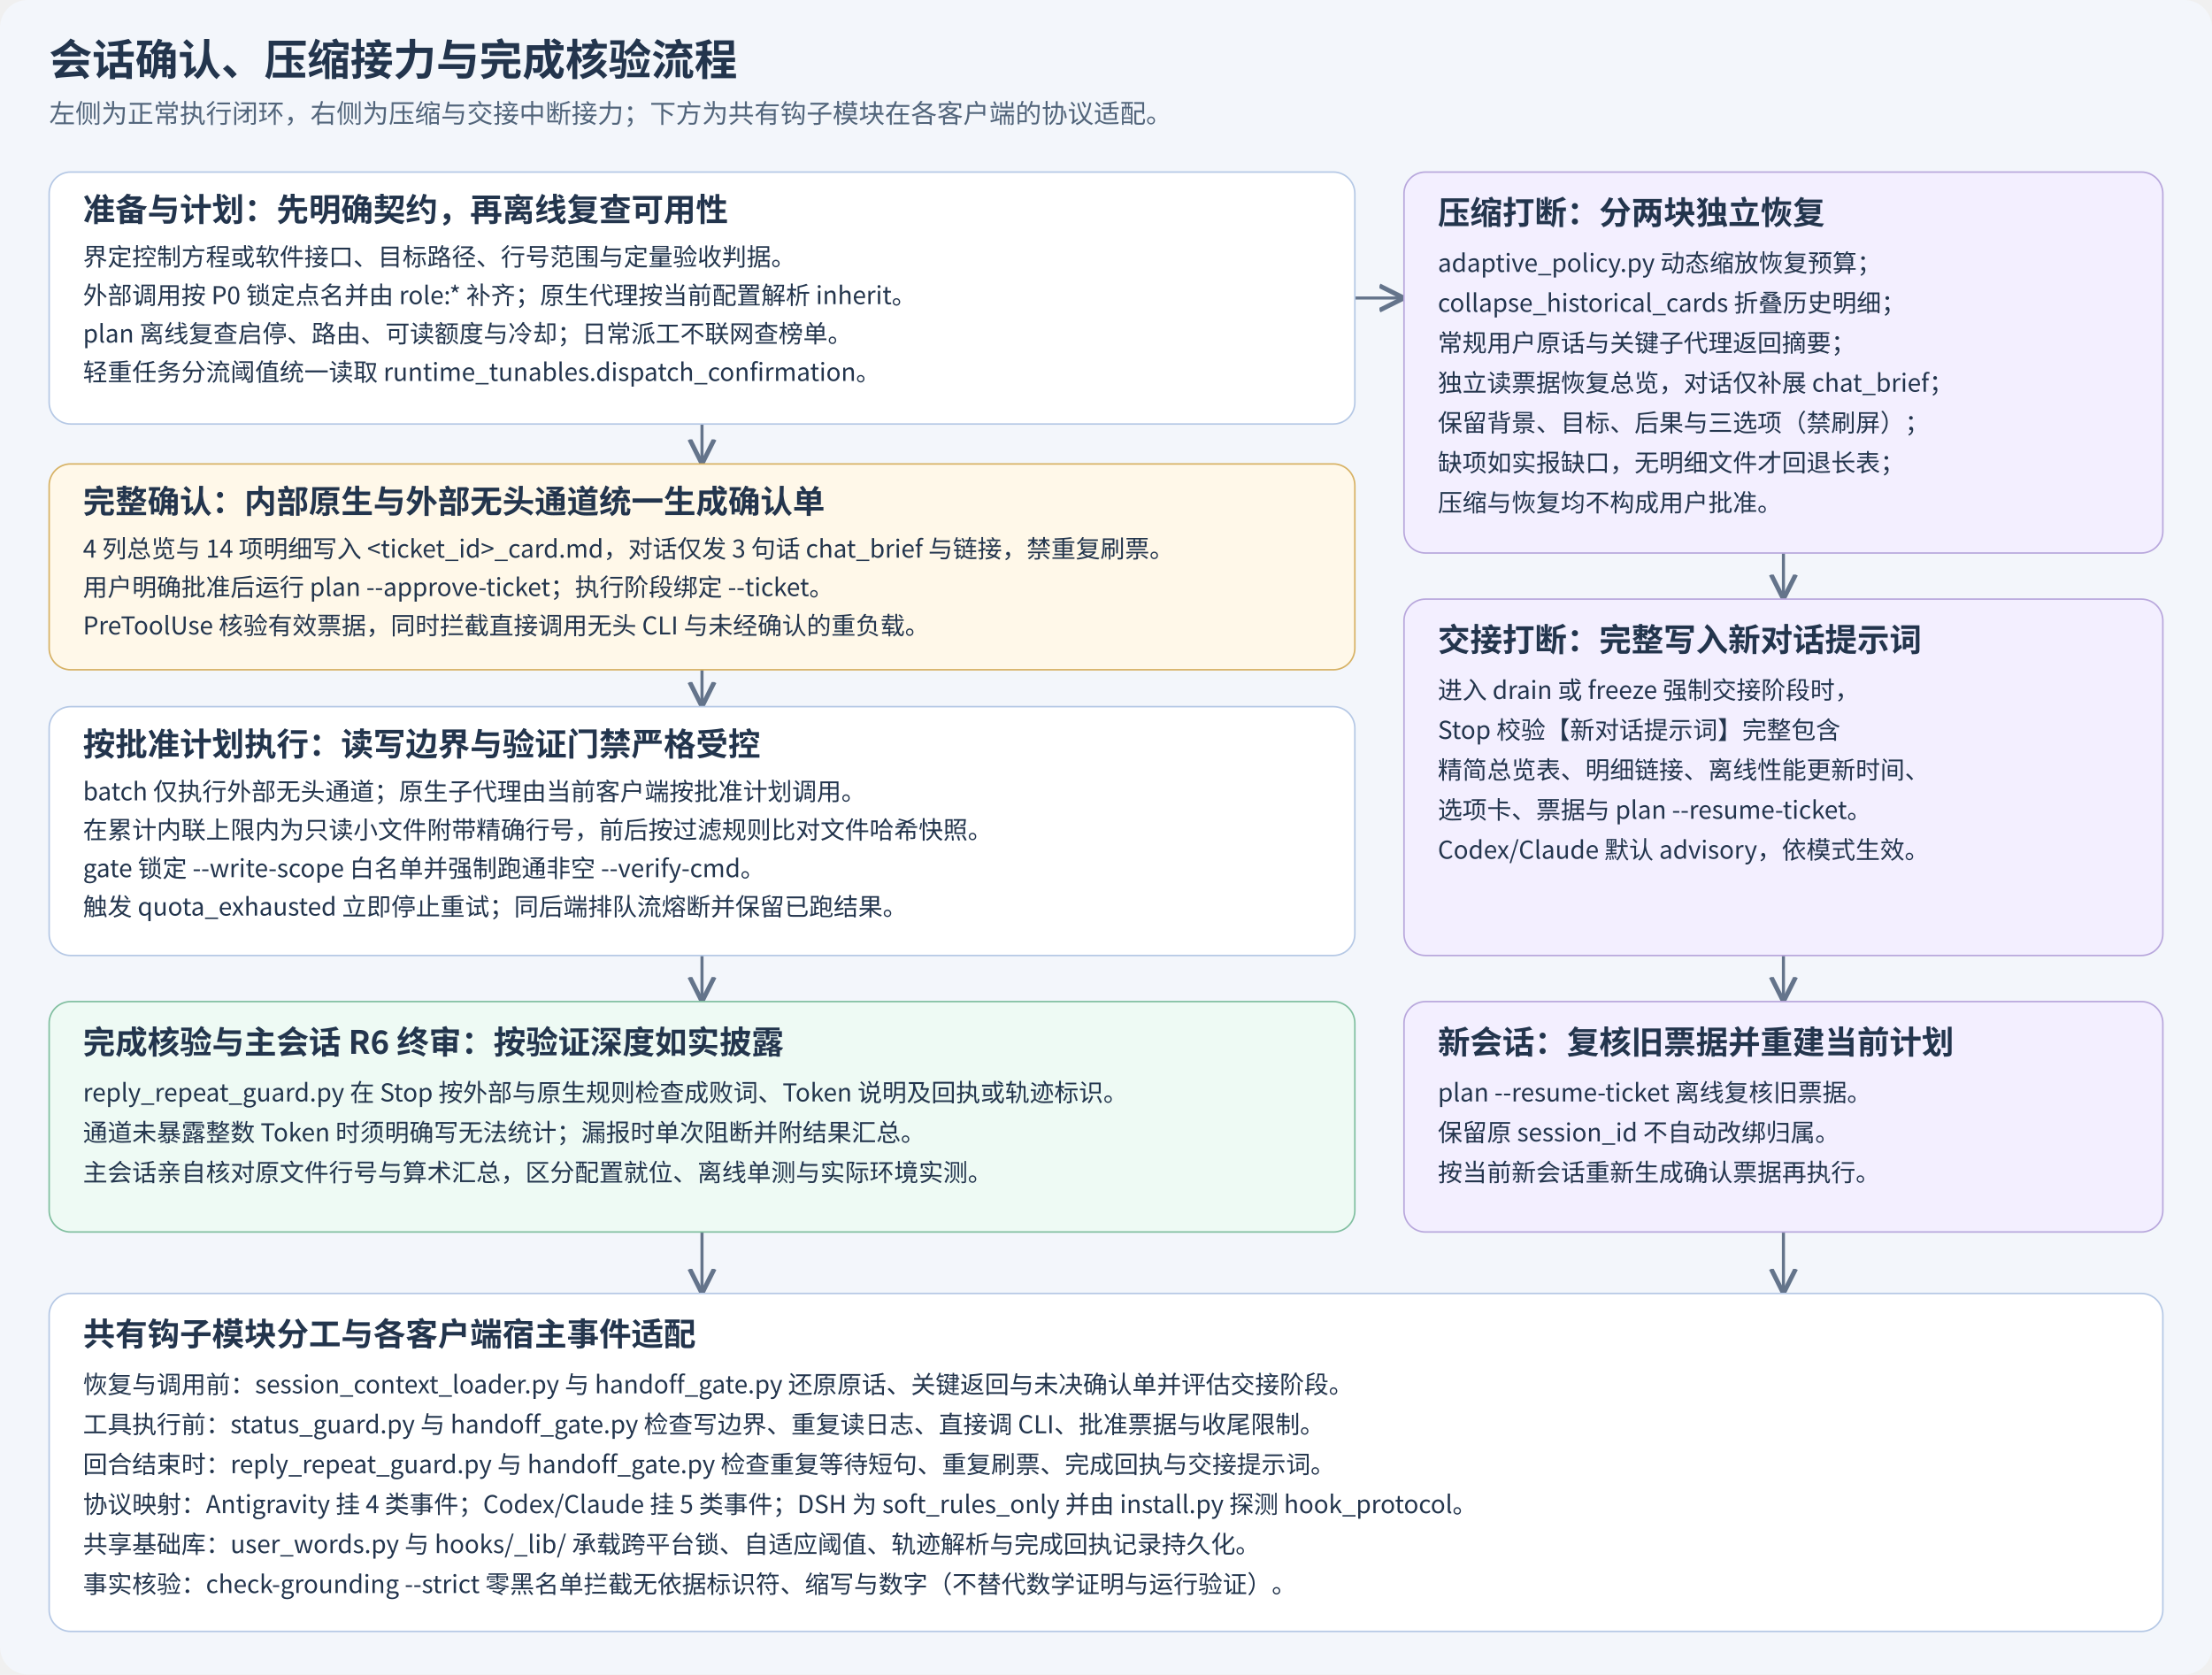
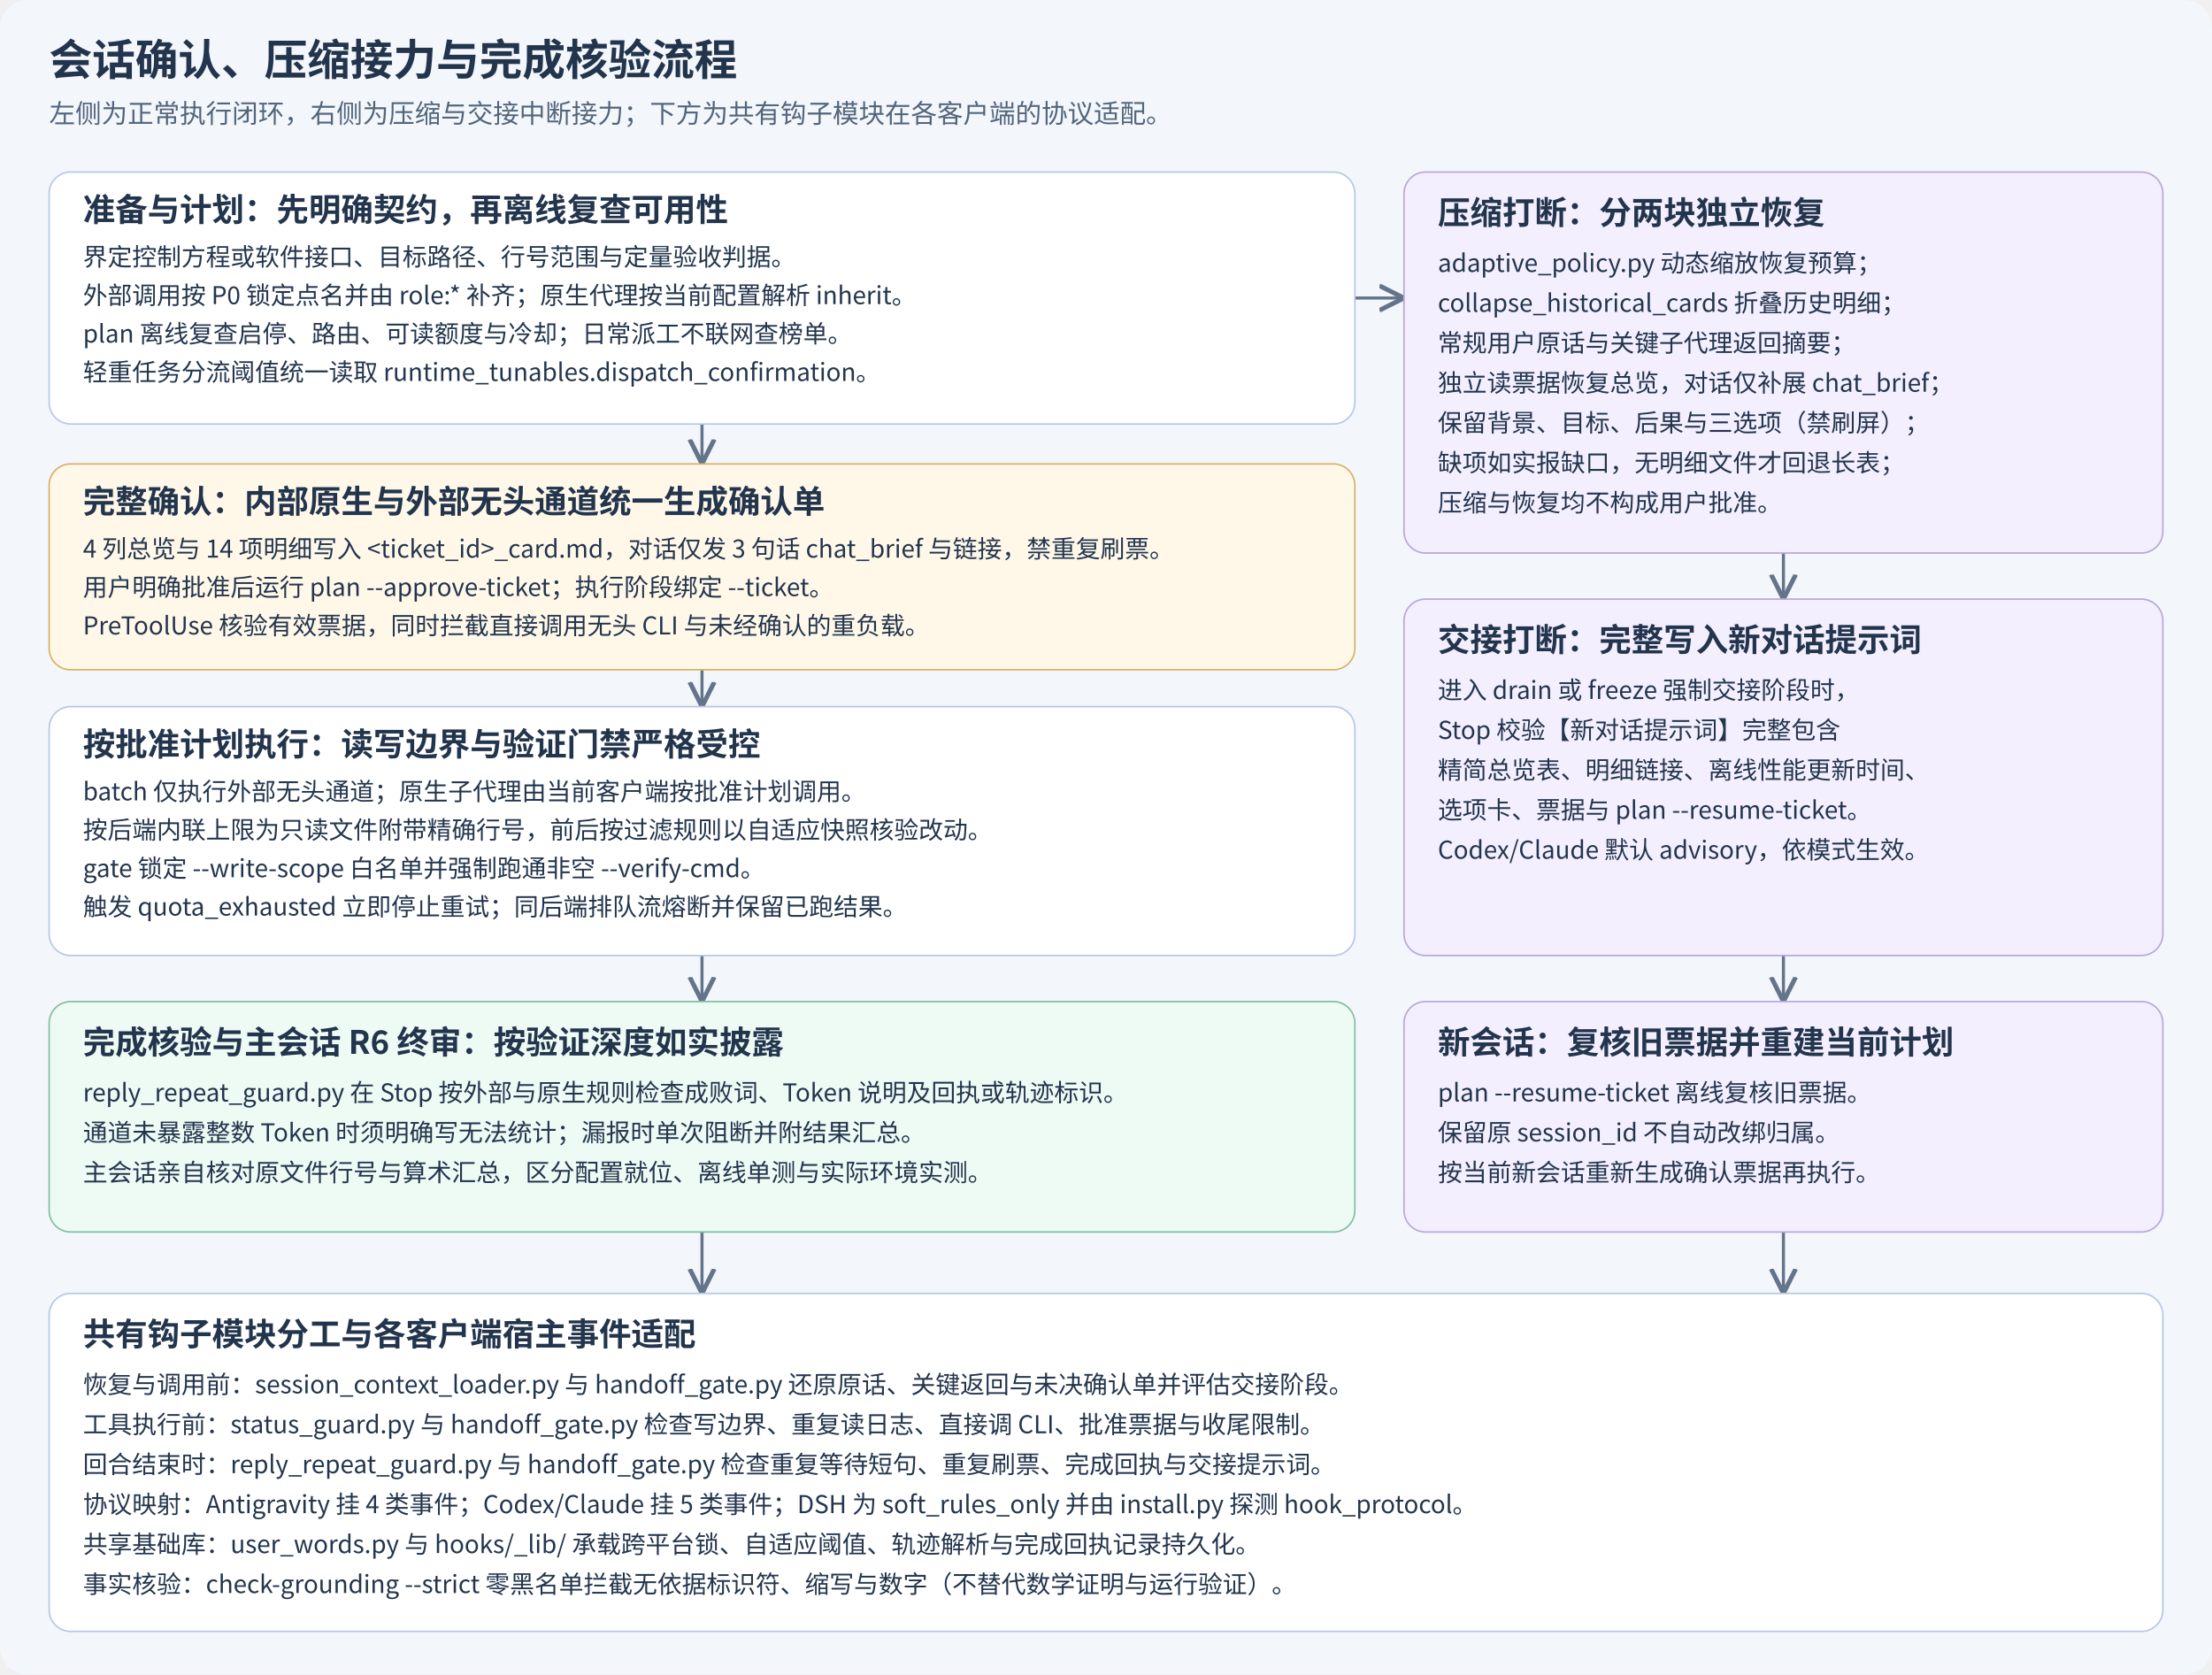
<svg xmlns="http://www.w3.org/2000/svg" width="1440" height="1090" viewBox="0 0 1440 1090" role="img" aria-labelledby="title desc">
  <defs>
    <marker id="arrow" markerWidth="10" markerHeight="10" refX="8" refY="5" orient="auto">
      <path d="M 0 1 L 8 5 L 0 9" fill="none" stroke="#64748b" stroke-width="1.5" />
    </marker>
  </defs>
  <style>text { font-family: "Microsoft YaHei", "Noto Sans CJK SC", sans-serif; fill: #23354d; } .title { font-size: 28px; font-weight: 700; } .subtitle { font-size: 17px; fill: #52657b; } .heading { font-size: 21px; font-weight: 700; } .body { font-size: 16px; } .link { fill: none; stroke: #64748b; stroke-width: 2; marker-end: url(#arrow); }</style>
  <rect width="1440" height="1090" rx="18" fill="#f3f6fb" />
  <text x="32" y="49" class="title">会话确认、压缩接力与完成核验流程</text>
  <text x="32" y="80" class="subtitle">左侧为正常执行闭环，右侧为压缩与交接中断接力；下方为共有钩子模块在各客户端的协议适配。</text>
  <path class="link" d="M 457 276 L 457 302" />
  <path class="link" d="M 457 436 L 457 460" />
  <path class="link" d="M 457 622 L 457 652" />
  <path class="link" d="M 457 802 L 457 842" />
  <path class="link" d="M 882 194 L 914 194" />
  <path class="link" d="M 1161 360 L 1161 390" />
  <path class="link" d="M 1161 622 L 1161 652" />
  <path class="link" d="M 1161 802 L 1161 842" />
  <g>
    <rect x="32" y="112" width="850" height="164" rx="14" fill="#ffffff" stroke="#b5c8e5" />
    <text x="54" y="144" class="heading">准备与计划：先明确契约，再离线复查可用性</text>
    <text x="54" y="173" class="body">界定控制方程或软件接口、目标路径、行号范围与定量验收判据。</text>
    <text x="54" y="198" class="body">外部调用按 P0 锁定点名并由 role:* 补齐；原生代理按当前配置解析 inherit。</text>
    <text x="54" y="223" class="body">plan 离线复查启停、路由、可读额度与冷却；日常派工不联网查榜单。</text>
    <text x="54" y="248" class="body">轻重任务分流阈值统一读取 runtime_tunables.dispatch_confirmation。</text>
  </g>
  <g>
    <rect x="32" y="302" width="850" height="134" rx="14" fill="#fff8e9" stroke="#d7b265" />
    <text x="54" y="334" class="heading">完整确认：内部原生与外部无头通道统一生成确认单</text>
    <text x="54" y="363" class="body">4 列总览与 14 项明细写入 &lt;ticket_id&gt;_card.md，对话仅发 3 句话 chat_brief 与链接，禁重复刷票。</text>
    <text x="54" y="388" class="body">用户明确批准后运行 plan --approve-ticket；执行阶段绑定 --ticket。</text>
    <text x="54" y="413" class="body">PreToolUse 核验有效票据，同时拦截直接调用无头 CLI 与未经确认的重负载。</text>
  </g>
  <g>
    <rect x="32" y="460" width="850" height="162" rx="14" fill="#ffffff" stroke="#b5c8e5" />
    <text x="54" y="492" class="heading">按批准计划执行：读写边界与验证门禁严格受控</text>
    <text x="54" y="521" class="body">batch 仅执行外部无头通道；原生子代理由当前客户端按批准计划调用。</text>
-     <text x="54" y="546" class="body">在累计内联上限内为只读小文件附带精确行号，前后按过滤规则比对文件哈希快照。</text>
+     <text x="54" y="546" class="body">按后端内联上限为只读文件附带精确行号，前后按过滤规则以自适应快照核验改动。</text>
    <text x="54" y="571" class="body">gate 锁定 --write-scope 白名单并强制跑通非空 --verify-cmd。</text>
    <text x="54" y="596" class="body">触发 quota_exhausted 立即停止重试；同后端排队流熔断并保留已跑结果。</text>
  </g>
  <g>
    <rect x="32" y="652" width="850" height="150" rx="14" fill="#eefaf4" stroke="#81bfa0" />
    <text x="54" y="686" class="heading">完成核验与主会话 R6 终审：按验证深度如实披露</text>
    <text x="54" y="717" class="body">reply_repeat_guard.py 在 Stop 按外部与原生规则检查成败词、Token 说明及回执或轨迹标识。</text>
    <text x="54" y="743" class="body">通道未暴露整数 Token 时须明确写无法统计；漏报时单次阻断并附结果汇总。</text>
    <text x="54" y="769" class="body">主会话亲自核对原文件行号与算术汇总，区分配置就位、离线单测与实际环境实测。</text>
  </g>
  <g>
    <rect x="914" y="112" width="494" height="248" rx="14" fill="#f3efff" stroke="#b8a7dc" />
    <text x="936" y="146" class="heading">压缩打断：分两块独立恢复</text>
    <text x="936" y="177" class="body">adaptive_policy.py 动态缩放恢复预算；</text>
    <text x="936" y="203" class="body">collapse_historical_cards 折叠历史明细；</text>
    <text x="936" y="229" class="body">常规用户原话与关键子代理返回摘要；</text>
    <text x="936" y="255" class="body">独立读票据恢复总览，对话仅补展 chat_brief；</text>
    <text x="936" y="281" class="body">保留背景、目标、后果与三选项（禁刷屏）；</text>
    <text x="936" y="307" class="body">缺项如实报缺口，无明细文件才回退长表；</text>
    <text x="936" y="333" class="body">压缩与恢复均不构成用户批准。</text>
  </g>
  <g>
    <rect x="914" y="390" width="494" height="232" rx="14" fill="#f3efff" stroke="#b8a7dc" />
    <text x="936" y="424" class="heading">交接打断：完整写入新对话提示词</text>
    <text x="936" y="455" class="body">进入 drain 或 freeze 强制交接阶段时，</text>
    <text x="936" y="481" class="body">Stop 校验【新对话提示词】完整包含</text>
    <text x="936" y="507" class="body">精简总览表、明细链接、离线性能更新时间、</text>
    <text x="936" y="533" class="body">选项卡、票据与 plan --resume-ticket。</text>
    <text x="936" y="559" class="body">Codex/Claude 默认 advisory，依模式生效。</text>
  </g>
  <g>
    <rect x="914" y="652" width="494" height="150" rx="14" fill="#f3efff" stroke="#b8a7dc" />
    <text x="936" y="686" class="heading">新会话：复核旧票据并重建当前计划</text>
    <text x="936" y="717" class="body">plan --resume-ticket 离线复核旧票据。</text>
    <text x="936" y="743" class="body">保留原 session_id 不自动改绑归属。</text>
    <text x="936" y="769" class="body">按当前新会话重新生成确认票据再执行。</text>
  </g>
  <g>
    <rect x="32" y="842" width="1376" height="220" rx="14" fill="#ffffff" stroke="#b5c8e5" />
    <text x="54" y="876" class="heading">共有钩子模块分工与各客户端宿主事件适配</text>
    <text x="54" y="907" class="body">恢复与调用前：session_context_loader.py 与 handoff_gate.py 还原原话、关键返回与未决确认单并评估交接阶段。</text>
    <text x="54" y="933" class="body">工具执行前：status_guard.py 与 handoff_gate.py 检查写边界、重复读日志、直接调 CLI、批准票据与收尾限制。</text>
    <text x="54" y="959" class="body">回合结束时：reply_repeat_guard.py 与 handoff_gate.py 检查重复等待短句、重复刷票、完成回执与交接提示词。</text>
    <text x="54" y="985" class="body">协议映射：Antigravity 挂 4 类事件；Codex/Claude 挂 5 类事件；DSH 为 soft_rules_only 并由 install.py 探测 hook_protocol。</text>
    <text x="54" y="1011" class="body">共享基础库：user_words.py 与 hooks/_lib/ 承载跨平台锁、自适应阈值、轨迹解析与完成回执记录持久化。</text>
    <text x="54" y="1037" class="body">事实核验：check-grounding --strict 零黑名单拦截无依据标识符、缩写与数字（不替代数学证明与运行验证）。</text>
  </g>
</svg>
